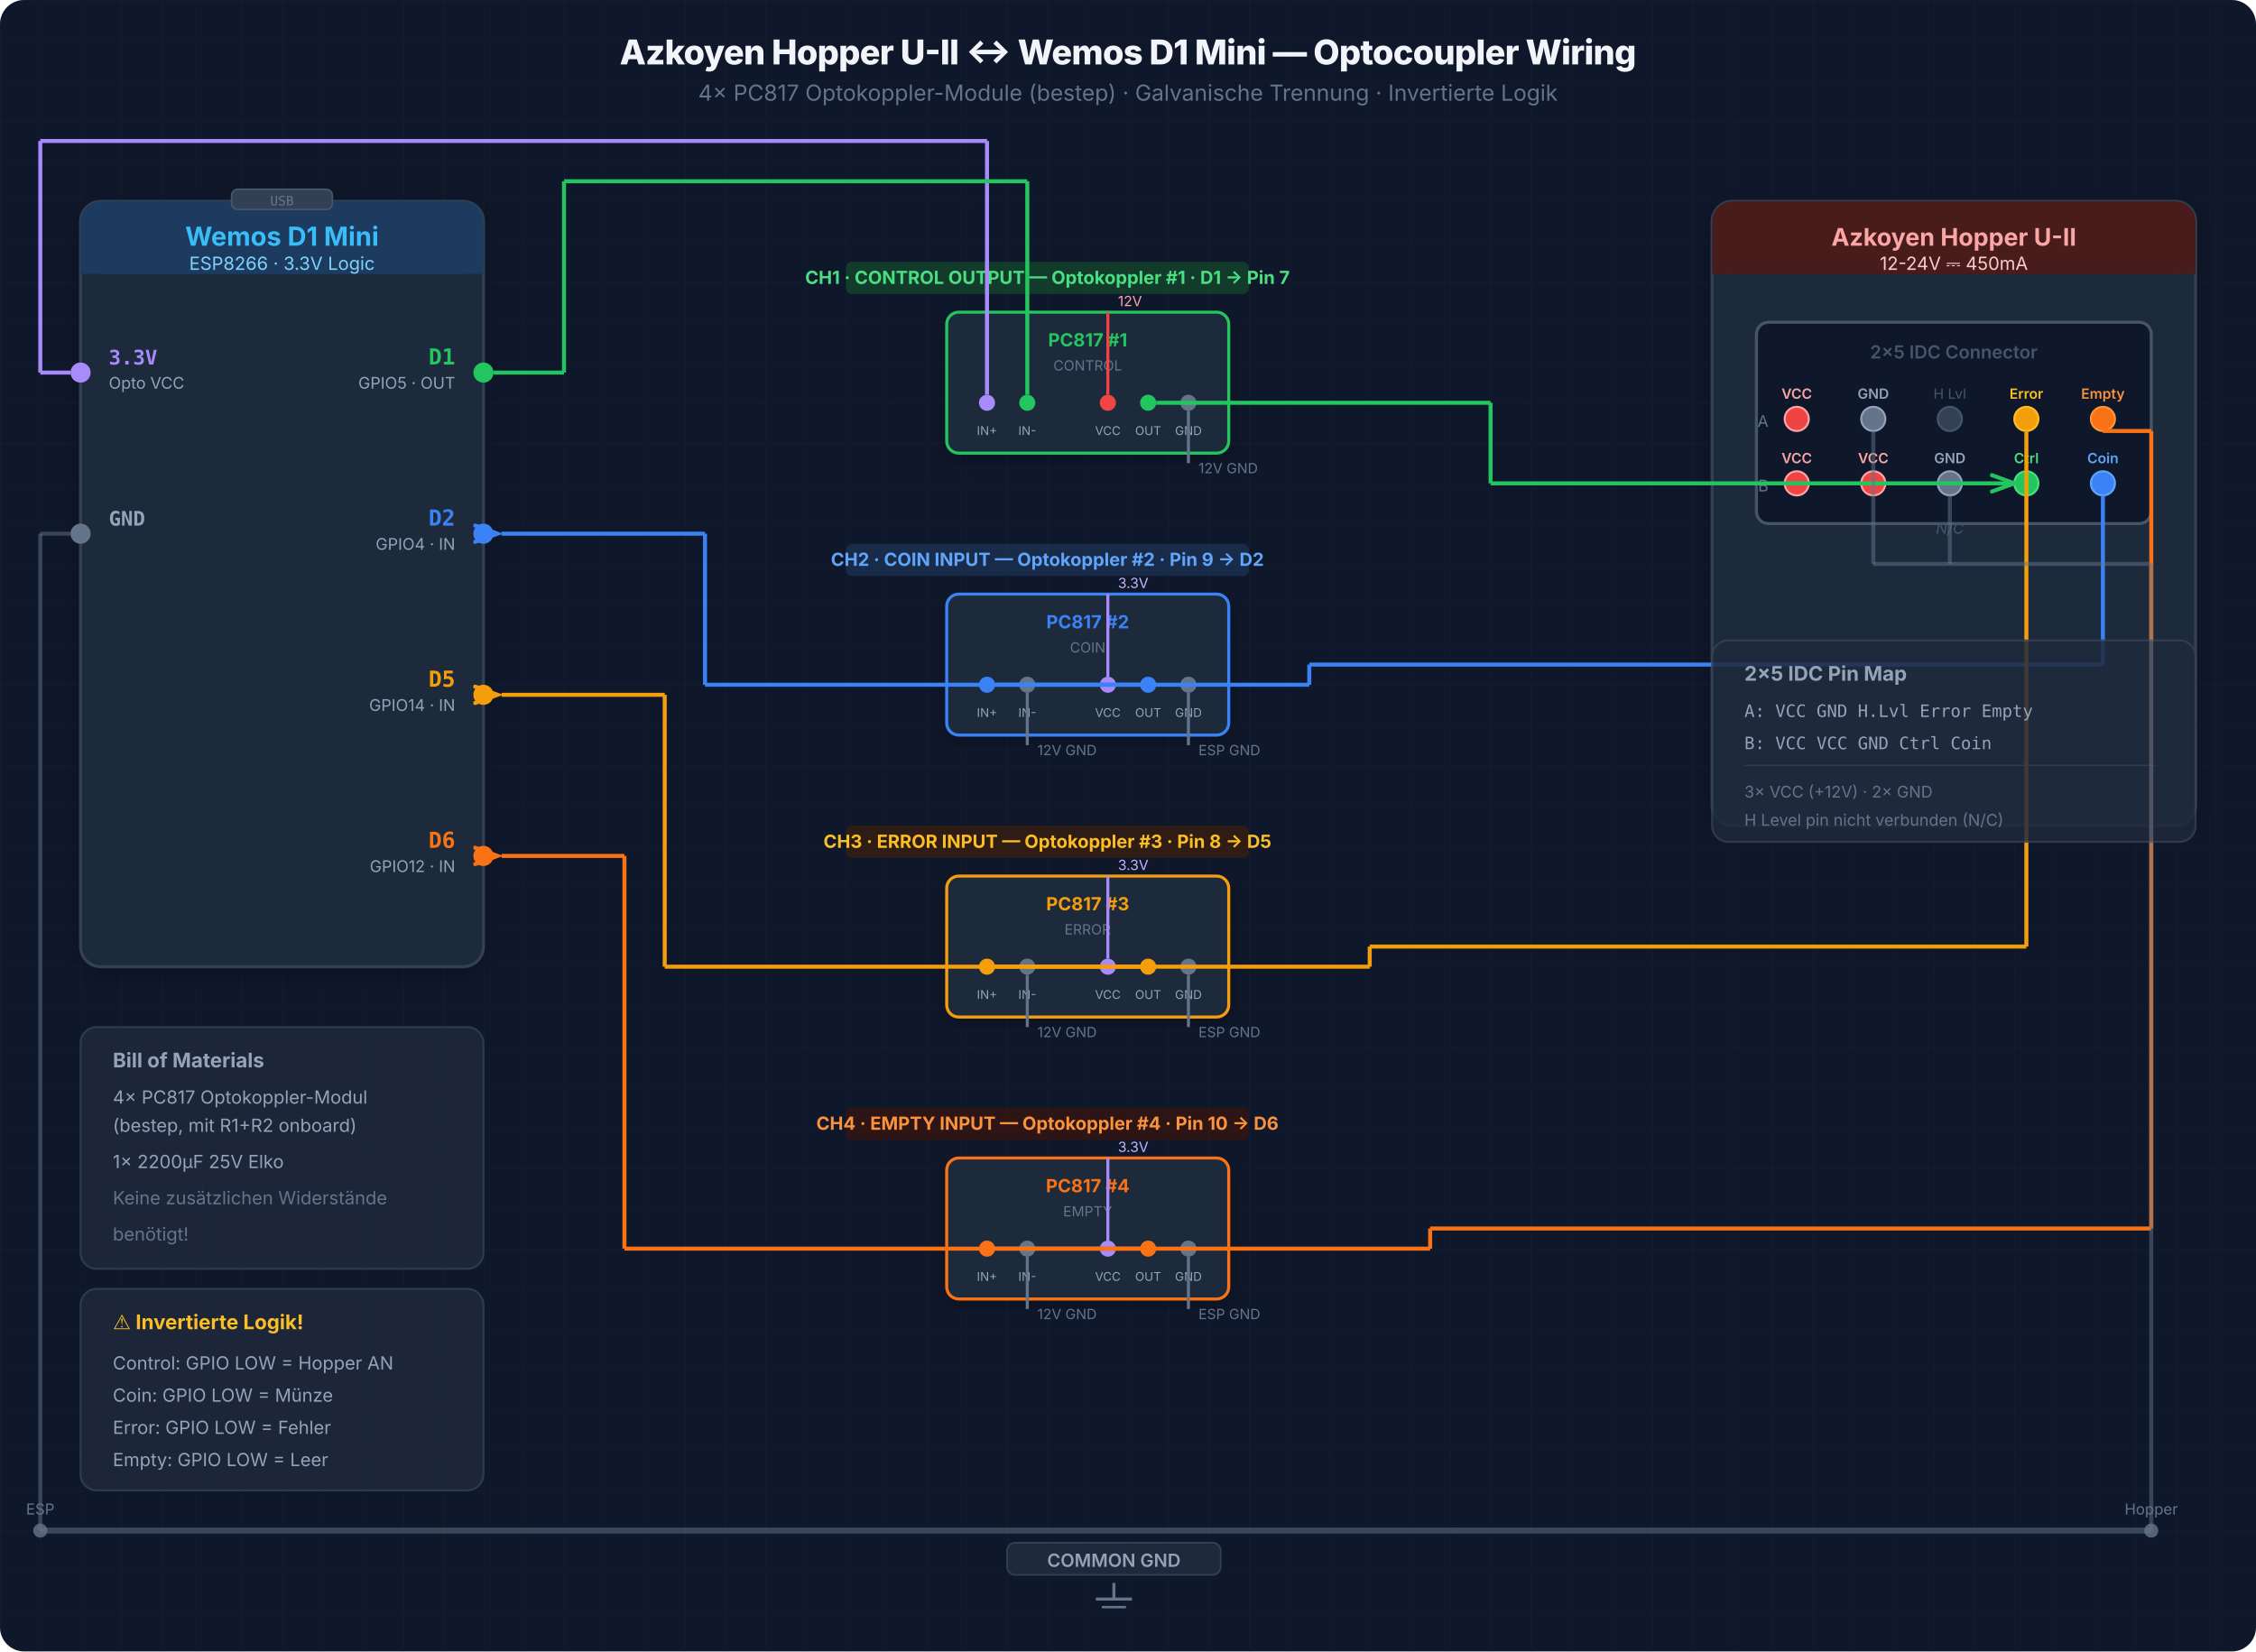
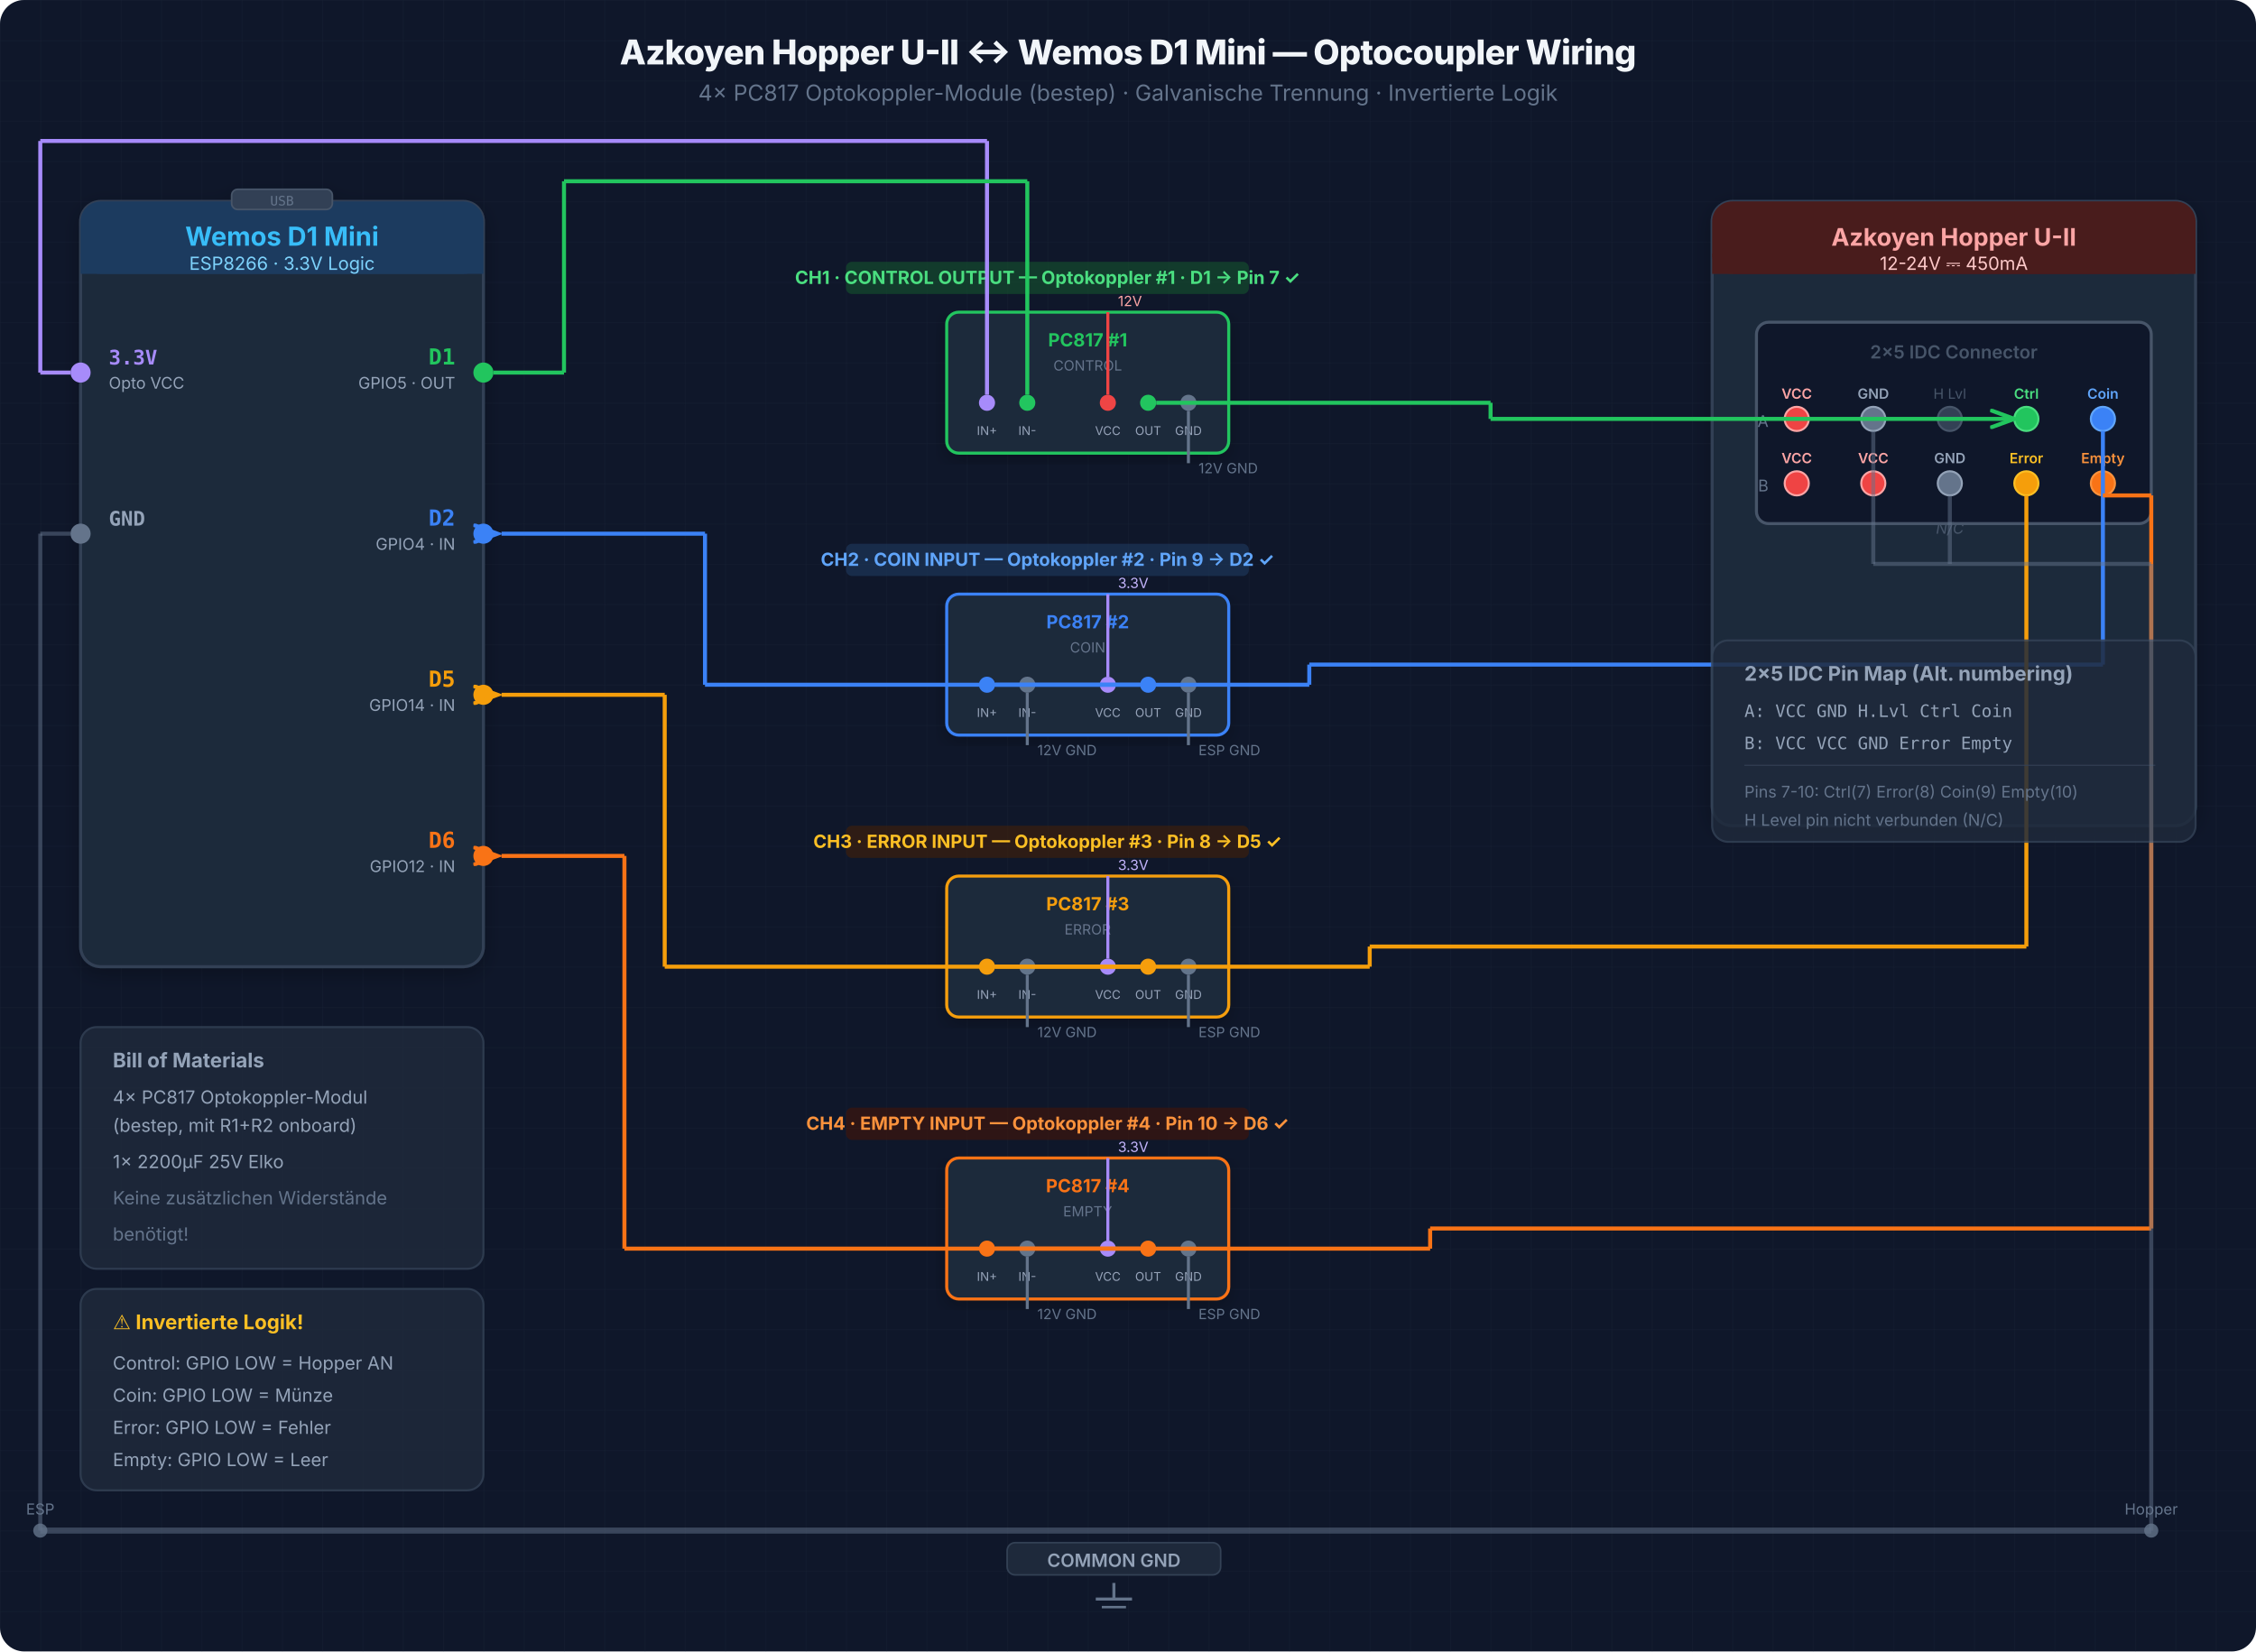
<svg xmlns="http://www.w3.org/2000/svg" viewBox="0 0 1120 820" width="1120" height="820" font-family="Inter, system-ui, -apple-system, sans-serif">
  <defs>
    <filter id="shadow" x="-4%" y="-4%" width="108%" height="112%">
      <feDropShadow dx="0" dy="3" stdDeviation="5" flood-color="#000" flood-opacity="0.25" />
    </filter>
    <marker id="arr-grn" markerWidth="7" markerHeight="5" refX="6" refY="2.5" orient="auto">
      <path d="M0,0.3 L6,2.5 L0,4.7" fill="none" stroke="#22c55e" stroke-width="1" />
    </marker>
    <marker id="arr-blu-l" markerWidth="7" markerHeight="5" refX="0" refY="2.5" orient="auto">
      <path d="M7,0.3 L1,2.5 L7,4.7" fill="none" stroke="#3b82f6" stroke-width="1" />
    </marker>
    <marker id="arr-amb-l" markerWidth="7" markerHeight="5" refX="0" refY="2.5" orient="auto">
      <path d="M7,0.3 L1,2.5 L7,4.7" fill="none" stroke="#f59e0b" stroke-width="1" />
    </marker>
    <marker id="arr-org-l" markerWidth="7" markerHeight="5" refX="0" refY="2.5" orient="auto">
      <path d="M7,0.3 L1,2.5 L7,4.7" fill="none" stroke="#f97316" stroke-width="1" />
    </marker>
  </defs>
  <rect width="1120" height="820" rx="12" fill="#0f172a" />
  <pattern id="grid" width="20" height="20" patternUnits="userSpaceOnUse">
    <path d="M20,0 L0,0 0,20" fill="none" stroke="#1e293b" stroke-width="0.4" />
  </pattern>
  <rect width="1120" height="820" fill="url(#grid)" opacity="0.5" rx="12" />
  <text x="560" y="32" text-anchor="middle" font-size="17" font-weight="800" fill="#f1f5f9" letter-spacing="-0.3">Azkoyen Hopper U-II ↔ Wemos D1 Mini — Optocoupler Wiring</text>
  <text x="560" y="50" text-anchor="middle" font-size="11" fill="#64748b">4× PC817 Optokoppler-Module (bestep) · Galvanische Trennung · Invertierte Logik</text>
  <g filter="url(#shadow)">
    <rect x="40" y="100" width="200" height="380" rx="10" fill="#1e293b" stroke="#334155" stroke-width="1.5" />
    <rect x="40" y="100" width="200" height="36" rx="10" fill="#1e3a5f" />
    <rect x="40" y="126" width="200" height="10" fill="#1e3a5f" />
    <text x="140" y="122" text-anchor="middle" font-size="13" font-weight="700" fill="#38bdf8">Wemos D1 Mini</text>
    <text x="140" y="134" text-anchor="middle" font-size="9" fill="#7dd3fc">ESP8266 · 3.3V Logic</text>
    <rect x="115" y="94" width="50" height="10" rx="3" fill="#334155" stroke="#475569" stroke-width="0.8" />
    <text x="140" y="102" text-anchor="middle" font-size="6.5" fill="#64748b" font-family="monospace">USB</text>
  </g>
  <circle cx="240" cy="185" r="5" fill="#22c55e" />
  <text x="226" y="181" text-anchor="end" font-size="11" font-weight="600" fill="#22c55e" font-family="monospace">D1</text>
  <text x="226" y="193" text-anchor="end" font-size="8" fill="#94a3b8">GPIO5 · OUT</text>
  <circle cx="240" cy="265" r="5" fill="#3b82f6" />
  <text x="226" y="261" text-anchor="end" font-size="11" font-weight="600" fill="#3b82f6" font-family="monospace">D2</text>
  <text x="226" y="273" text-anchor="end" font-size="8" fill="#94a3b8">GPIO4 · IN</text>
  <circle cx="240" cy="345" r="5" fill="#f59e0b" />
  <text x="226" y="341" text-anchor="end" font-size="11" font-weight="600" fill="#f59e0b" font-family="monospace">D5</text>
  <text x="226" y="353" text-anchor="end" font-size="8" fill="#94a3b8">GPIO14 · IN</text>
  <circle cx="240" cy="425" r="5" fill="#f97316" />
  <text x="226" y="421" text-anchor="end" font-size="11" font-weight="600" fill="#f97316" font-family="monospace">D6</text>
  <text x="226" y="433" text-anchor="end" font-size="8" fill="#94a3b8">GPIO12 · IN</text>
  <circle cx="40" cy="185" r="5" fill="#a78bfa" />
  <text x="54" y="181" font-size="10" font-weight="600" fill="#a78bfa" font-family="monospace">3.3V</text>
  <text x="54" y="193" font-size="8" fill="#94a3b8">Opto VCC</text>
  <circle cx="40" cy="265" r="5" fill="#64748b" />
  <text x="54" y="261" font-size="10" font-weight="600" fill="#94a3b8" font-family="monospace">GND</text>
  <g filter="url(#shadow)">
    <rect x="850" y="100" width="240" height="310" rx="10" fill="#1e293b" stroke="#334155" stroke-width="1.5" />
    <rect x="850" y="100" width="240" height="36" rx="10" fill="#4a1d1d" />
    <rect x="850" y="126" width="240" height="10" fill="#4a1d1d" />
    <text x="970" y="122" text-anchor="middle" font-size="12" font-weight="700" fill="#fca5a5">Azkoyen Hopper U-II</text>
    <text x="970" y="134" text-anchor="middle" font-size="9" fill="#fecaca">12-24V ⎓ 450mA</text>
  </g>
  <rect x="872" y="160" width="196" height="100" rx="6" fill="#0f172a" stroke="#475569" stroke-width="1.5" />
  <text x="970" y="178" text-anchor="middle" font-size="9" font-weight="600" fill="#475569">2×5 IDC Connector</text>
  <circle cx="892" cy="208" r="6" fill="#ef4444" stroke="#fca5a5" stroke-width="1" />
  <text x="892" y="198" text-anchor="middle" font-size="7" font-weight="600" fill="#fca5a5">VCC</text>
  <circle cx="930" cy="208" r="6" fill="#64748b" stroke="#94a3b8" stroke-width="1" />
  <text x="930" y="198" text-anchor="middle" font-size="7" font-weight="600" fill="#94a3b8">GND</text>
  <circle cx="968" cy="208" r="6" fill="#334155" stroke="#475569" stroke-width="1" />
  <text x="968" y="198" text-anchor="middle" font-size="7" fill="#475569">H Lvl</text>
-   <circle cx="1006" cy="208" r="6" fill="#f59e0b" stroke="#fbbf24" stroke-width="1" />
-   <text x="1006" y="198" text-anchor="middle" font-size="7" font-weight="600" fill="#fbbf24">Error</text>
-   <circle cx="1044" cy="208" r="6" fill="#f97316" stroke="#fb923c" stroke-width="1" />
-   <text x="1044" y="198" text-anchor="middle" font-size="7" font-weight="600" fill="#fb923c">Empty</text>
+   <circle cx="1006" cy="208" r="6" fill="#22c55e" stroke="#4ade80" stroke-width="1" />
+   <text x="1006" y="198" text-anchor="middle" font-size="7" font-weight="600" fill="#4ade80">Ctrl</text>
+   <circle cx="1044" cy="208" r="6" fill="#3b82f6" stroke="#60a5fa" stroke-width="1" />
+   <text x="1044" y="198" text-anchor="middle" font-size="7" font-weight="600" fill="#60a5fa">Coin</text>
  <circle cx="892" cy="240" r="6" fill="#ef4444" stroke="#fca5a5" stroke-width="1" />
  <text x="892" y="230" text-anchor="middle" font-size="7" font-weight="600" fill="#fca5a5">VCC</text>
  <circle cx="930" cy="240" r="6" fill="#ef4444" stroke="#fca5a5" stroke-width="1" />
  <text x="930" y="230" text-anchor="middle" font-size="7" font-weight="600" fill="#fca5a5">VCC</text>
  <circle cx="968" cy="240" r="6" fill="#64748b" stroke="#94a3b8" stroke-width="1" />
  <text x="968" y="230" text-anchor="middle" font-size="7" font-weight="600" fill="#94a3b8">GND</text>
-   <circle cx="1006" cy="240" r="6" fill="#22c55e" stroke="#4ade80" stroke-width="1" />
-   <text x="1006" y="230" text-anchor="middle" font-size="7" font-weight="600" fill="#4ade80">Ctrl</text>
-   <circle cx="1044" cy="240" r="6" fill="#3b82f6" stroke="#60a5fa" stroke-width="1" />
-   <text x="1044" y="230" text-anchor="middle" font-size="7" font-weight="600" fill="#60a5fa">Coin</text>
+   <circle cx="1006" cy="240" r="6" fill="#f59e0b" stroke="#fbbf24" stroke-width="1" />
+   <text x="1006" y="230" text-anchor="middle" font-size="7" font-weight="600" fill="#fbbf24">Error</text>
+   <circle cx="1044" cy="240" r="6" fill="#f97316" stroke="#fb923c" stroke-width="1" />
+   <text x="1044" y="230" text-anchor="middle" font-size="7" font-weight="600" fill="#fb923c">Empty</text>
  <text x="878" y="212" text-anchor="end" font-size="8" fill="#64748b">A</text>
  <text x="878" y="244" text-anchor="end" font-size="8" fill="#64748b">B</text>
  <text x="968" y="265" text-anchor="middle" font-size="7.5" fill="#475569" font-style="italic">N/C</text>
  <rect x="420" y="130" width="200" height="16" rx="3" fill="#14532d" opacity="0.6" />
-   <text x="520" y="141" text-anchor="middle" font-size="9" font-weight="700" fill="#4ade80">CH1 · CONTROL OUTPUT — Optokoppler #1 · D1 → Pin 7</text>
+   <text x="520" y="141" text-anchor="middle" font-size="9" font-weight="700" fill="#4ade80">CH1 · CONTROL OUTPUT — Optokoppler #1 · D1 → Pin 7 ✓</text>
  <g filter="url(#shadow)">
    <rect x="470" y="155" width="140" height="70" rx="6" fill="#1e293b" stroke="#22c55e" stroke-width="1.5" />
    <text x="540" y="172" text-anchor="middle" font-size="9" font-weight="700" fill="#22c55e">PC817 #1</text>
    <text x="540" y="184" text-anchor="middle" font-size="7" fill="#64748b">CONTROL</text>
    <circle cx="490" cy="200" r="4" fill="#a78bfa" />
    <text x="490" y="216" text-anchor="middle" font-size="6" fill="#94a3b8">IN+</text>
    <circle cx="510" cy="200" r="4" fill="#22c55e" />
    <text x="510" y="216" text-anchor="middle" font-size="6" fill="#94a3b8">IN-</text>
    <circle cx="550" cy="200" r="4" fill="#ef4444" />
    <text x="550" y="216" text-anchor="middle" font-size="6" fill="#94a3b8">VCC</text>
    <circle cx="570" cy="200" r="4" fill="#22c55e" />
    <text x="570" y="216" text-anchor="middle" font-size="6" fill="#94a3b8">OUT</text>
    <circle cx="590" cy="200" r="4" fill="#64748b" />
    <text x="590" y="216" text-anchor="middle" font-size="6" fill="#94a3b8">GND</text>
  </g>
  <line x1="35" y1="185" x2="20" y2="185" stroke="#a78bfa" stroke-width="2" />
  <line x1="20" y1="185" x2="20" y2="70" stroke="#a78bfa" stroke-width="2" />
  <line x1="20" y1="70" x2="490" y2="70" stroke="#a78bfa" stroke-width="2" />
  <line x1="490" y1="70" x2="490" y2="196" stroke="#a78bfa" stroke-width="2" />
  <line x1="245" y1="185" x2="280" y2="185" stroke="#22c55e" stroke-width="2" />
  <line x1="280" y1="185" x2="280" y2="90" stroke="#22c55e" stroke-width="2" />
  <line x1="280" y1="90" x2="510" y2="90" stroke="#22c55e" stroke-width="2" />
  <line x1="510" y1="90" x2="510" y2="196" stroke="#22c55e" stroke-width="2" />
  <line x1="550" y1="196" x2="550" y2="155" stroke="#ef4444" stroke-width="1.5" />
  <text x="555" y="152" font-size="7" fill="#fca5a5">12V</text>
  <line x1="574" y1="200" x2="740" y2="200" stroke="#22c55e" stroke-width="2" />
-   <line x1="740" y1="200" x2="740" y2="240" stroke="#22c55e" stroke-width="2" />
-   <line x1="740" y1="240" x2="1000" y2="240" stroke="#22c55e" stroke-width="2" marker-end="url(#arr-grn)" />
+   <line x1="740" y1="200" x2="740" y2="208" stroke="#22c55e" stroke-width="2" />
+   <line x1="740" y1="208" x2="1000" y2="208" stroke="#22c55e" stroke-width="2" marker-end="url(#arr-grn)" />
  <line x1="590" y1="204" x2="590" y2="230" stroke="#64748b" stroke-width="1.5" />
  <text x="595" y="235" font-size="7" fill="#64748b">12V GND</text>
  <rect x="420" y="270" width="200" height="16" rx="3" fill="#1e3a5f" opacity="0.6" />
-   <text x="520" y="281" text-anchor="middle" font-size="9" font-weight="700" fill="#60a5fa">CH2 · COIN INPUT — Optokoppler #2 · Pin 9 → D2</text>
+   <text x="520" y="281" text-anchor="middle" font-size="9" font-weight="700" fill="#60a5fa">CH2 · COIN INPUT — Optokoppler #2 · Pin 9 → D2 ✓</text>
  <g filter="url(#shadow)">
    <rect x="470" y="295" width="140" height="70" rx="6" fill="#1e293b" stroke="#3b82f6" stroke-width="1.5" />
    <text x="540" y="312" text-anchor="middle" font-size="9" font-weight="700" fill="#3b82f6">PC817 #2</text>
    <text x="540" y="324" text-anchor="middle" font-size="7" fill="#64748b">COIN</text>
    <circle cx="490" cy="340" r="4" fill="#3b82f6" />
    <text x="490" y="356" text-anchor="middle" font-size="6" fill="#94a3b8">IN+</text>
    <circle cx="510" cy="340" r="4" fill="#64748b" />
    <text x="510" y="356" text-anchor="middle" font-size="6" fill="#94a3b8">IN-</text>
    <circle cx="550" cy="340" r="4" fill="#a78bfa" />
    <text x="550" y="356" text-anchor="middle" font-size="6" fill="#94a3b8">VCC</text>
    <circle cx="570" cy="340" r="4" fill="#3b82f6" />
    <text x="570" y="356" text-anchor="middle" font-size="6" fill="#94a3b8">OUT</text>
    <circle cx="590" cy="340" r="4" fill="#64748b" />
    <text x="590" y="356" text-anchor="middle" font-size="6" fill="#94a3b8">GND</text>
  </g>
-   <line x1="1044" y1="246" x2="1044" y2="330" stroke="#3b82f6" stroke-width="2" />
+   <line x1="1044" y1="214" x2="1044" y2="330" stroke="#3b82f6" stroke-width="2" />
  <line x1="1044" y1="330" x2="650" y2="330" stroke="#3b82f6" stroke-width="2" />
  <line x1="650" y1="330" x2="650" y2="340" stroke="#3b82f6" stroke-width="2" />
  <line x1="650" y1="340" x2="494" y2="340" stroke="#3b82f6" stroke-width="2" />
  <line x1="510" y1="344" x2="510" y2="370" stroke="#64748b" stroke-width="1.5" />
  <text x="515" y="375" font-size="7" fill="#64748b">12V GND</text>
  <line x1="550" y1="336" x2="550" y2="295" stroke="#a78bfa" stroke-width="1.5" />
  <text x="555" y="292" font-size="7" fill="#c4b5fd">3.3V</text>
  <line x1="566" y1="340" x2="350" y2="340" stroke="#3b82f6" stroke-width="2" />
  <line x1="350" y1="340" x2="350" y2="265" stroke="#3b82f6" stroke-width="2" />
  <line x1="350" y1="265" x2="249" y2="265" stroke="#3b82f6" stroke-width="2" marker-end="url(#arr-blu-l)" />
  <line x1="590" y1="344" x2="590" y2="370" stroke="#64748b" stroke-width="1.5" />
  <text x="595" y="375" font-size="7" fill="#64748b">ESP GND</text>
  <rect x="420" y="410" width="200" height="16" rx="3" fill="#422006" opacity="0.6" />
-   <text x="520" y="421" text-anchor="middle" font-size="9" font-weight="700" fill="#fbbf24">CH3 · ERROR INPUT — Optokoppler #3 · Pin 8 → D5</text>
+   <text x="520" y="421" text-anchor="middle" font-size="9" font-weight="700" fill="#fbbf24">CH3 · ERROR INPUT — Optokoppler #3 · Pin 8 → D5 ✓</text>
  <g filter="url(#shadow)">
    <rect x="470" y="435" width="140" height="70" rx="6" fill="#1e293b" stroke="#f59e0b" stroke-width="1.5" />
    <text x="540" y="452" text-anchor="middle" font-size="9" font-weight="700" fill="#f59e0b">PC817 #3</text>
    <text x="540" y="464" text-anchor="middle" font-size="7" fill="#64748b">ERROR</text>
    <circle cx="490" cy="480" r="4" fill="#f59e0b" />
    <text x="490" y="496" text-anchor="middle" font-size="6" fill="#94a3b8">IN+</text>
    <circle cx="510" cy="480" r="4" fill="#64748b" />
    <text x="510" y="496" text-anchor="middle" font-size="6" fill="#94a3b8">IN-</text>
    <circle cx="550" cy="480" r="4" fill="#a78bfa" />
    <text x="550" y="496" text-anchor="middle" font-size="6" fill="#94a3b8">VCC</text>
    <circle cx="570" cy="480" r="4" fill="#f59e0b" />
    <text x="570" y="496" text-anchor="middle" font-size="6" fill="#94a3b8">OUT</text>
    <circle cx="590" cy="480" r="4" fill="#64748b" />
    <text x="590" y="496" text-anchor="middle" font-size="6" fill="#94a3b8">GND</text>
  </g>
-   <line x1="1006" y1="214" x2="1006" y2="470" stroke="#f59e0b" stroke-width="2" />
+   <line x1="1006" y1="246" x2="1006" y2="470" stroke="#f59e0b" stroke-width="2" />
  <line x1="1006" y1="470" x2="680" y2="470" stroke="#f59e0b" stroke-width="2" />
  <line x1="680" y1="470" x2="680" y2="480" stroke="#f59e0b" stroke-width="2" />
  <line x1="680" y1="480" x2="494" y2="480" stroke="#f59e0b" stroke-width="2" />
  <line x1="510" y1="484" x2="510" y2="510" stroke="#64748b" stroke-width="1.5" />
  <text x="515" y="515" font-size="7" fill="#64748b">12V GND</text>
  <line x1="550" y1="476" x2="550" y2="435" stroke="#a78bfa" stroke-width="1.5" />
  <text x="555" y="432" font-size="7" fill="#c4b5fd">3.3V</text>
  <line x1="566" y1="480" x2="330" y2="480" stroke="#f59e0b" stroke-width="2" />
  <line x1="330" y1="480" x2="330" y2="345" stroke="#f59e0b" stroke-width="2" />
  <line x1="330" y1="345" x2="249" y2="345" stroke="#f59e0b" stroke-width="2" marker-end="url(#arr-amb-l)" />
  <line x1="590" y1="484" x2="590" y2="510" stroke="#64748b" stroke-width="1.5" />
  <text x="595" y="515" font-size="7" fill="#64748b">ESP GND</text>
  <rect x="420" y="550" width="200" height="16" rx="3" fill="#431407" opacity="0.6" />
-   <text x="520" y="561" text-anchor="middle" font-size="9" font-weight="700" fill="#fb923c">CH4 · EMPTY INPUT — Optokoppler #4 · Pin 10 → D6</text>
+   <text x="520" y="561" text-anchor="middle" font-size="9" font-weight="700" fill="#fb923c">CH4 · EMPTY INPUT — Optokoppler #4 · Pin 10 → D6 ✓</text>
  <g filter="url(#shadow)">
    <rect x="470" y="575" width="140" height="70" rx="6" fill="#1e293b" stroke="#f97316" stroke-width="1.5" />
    <text x="540" y="592" text-anchor="middle" font-size="9" font-weight="700" fill="#f97316">PC817 #4</text>
    <text x="540" y="604" text-anchor="middle" font-size="7" fill="#64748b">EMPTY</text>
    <circle cx="490" cy="620" r="4" fill="#f97316" />
    <text x="490" y="636" text-anchor="middle" font-size="6" fill="#94a3b8">IN+</text>
    <circle cx="510" cy="620" r="4" fill="#64748b" />
    <text x="510" y="636" text-anchor="middle" font-size="6" fill="#94a3b8">IN-</text>
    <circle cx="550" cy="620" r="4" fill="#a78bfa" />
    <text x="550" y="636" text-anchor="middle" font-size="6" fill="#94a3b8">VCC</text>
    <circle cx="570" cy="620" r="4" fill="#f97316" />
    <text x="570" y="636" text-anchor="middle" font-size="6" fill="#94a3b8">OUT</text>
    <circle cx="590" cy="620" r="4" fill="#64748b" />
    <text x="590" y="636" text-anchor="middle" font-size="6" fill="#94a3b8">GND</text>
  </g>
-   <line x1="1044" y1="214" x2="1068" y2="214" stroke="#f97316" stroke-width="2" />
-   <line x1="1068" y1="214" x2="1068" y2="610" stroke="#f97316" stroke-width="2" />
+   <line x1="1044" y1="246" x2="1068" y2="246" stroke="#f97316" stroke-width="2" />
+   <line x1="1068" y1="246" x2="1068" y2="610" stroke="#f97316" stroke-width="2" />
  <line x1="1068" y1="610" x2="710" y2="610" stroke="#f97316" stroke-width="2" />
  <line x1="710" y1="610" x2="710" y2="620" stroke="#f97316" stroke-width="2" />
  <line x1="710" y1="620" x2="494" y2="620" stroke="#f97316" stroke-width="2" />
  <line x1="510" y1="624" x2="510" y2="650" stroke="#64748b" stroke-width="1.5" />
  <text x="515" y="655" font-size="7" fill="#64748b">12V GND</text>
  <line x1="550" y1="616" x2="550" y2="575" stroke="#a78bfa" stroke-width="1.5" />
  <text x="555" y="572" font-size="7" fill="#c4b5fd">3.3V</text>
  <line x1="566" y1="620" x2="310" y2="620" stroke="#f97316" stroke-width="2" />
  <line x1="310" y1="620" x2="310" y2="425" stroke="#f97316" stroke-width="2" />
  <line x1="310" y1="425" x2="249" y2="425" stroke="#f97316" stroke-width="2" marker-end="url(#arr-org-l)" />
  <line x1="590" y1="624" x2="590" y2="650" stroke="#64748b" stroke-width="1.5" />
  <text x="595" y="655" font-size="7" fill="#64748b">ESP GND</text>
  <rect x="40" y="510" width="200" height="120" rx="8" fill="#1e293b" stroke="#334155" stroke-width="1" opacity="0.85" />
  <text x="56" y="530" font-size="10" font-weight="700" fill="#94a3b8">Bill of Materials</text>
  <text x="56" y="548" font-size="9" fill="#94a3b8">4× PC817 Optokoppler-Modul</text>
  <text x="56" y="562" font-size="9" fill="#94a3b8">   (bestep, mit R1+R2 onboard)</text>
  <text x="56" y="580" font-size="9" fill="#94a3b8">1× 2200µF 25V Elko</text>
  <text x="56" y="598" font-size="9" fill="#64748b">Keine zusätzlichen Widerstände</text>
  <text x="56" y="616" font-size="9" fill="#64748b">benötigt!</text>
  <rect x="40" y="640" width="200" height="100" rx="8" fill="#1e293b" stroke="#334155" stroke-width="1" opacity="0.85" />
  <text x="56" y="660" font-size="10" font-weight="700" fill="#fbbf24">⚠️ Invertierte Logik!</text>
  <text x="56" y="680" font-size="9" fill="#94a3b8">Control: GPIO LOW = Hopper AN</text>
  <text x="56" y="696" font-size="9" fill="#94a3b8">Coin:    GPIO LOW = Münze</text>
  <text x="56" y="712" font-size="9" fill="#94a3b8">Error:   GPIO LOW = Fehler</text>
  <text x="56" y="728" font-size="9" fill="#94a3b8">Empty:   GPIO LOW = Leer</text>
  <rect x="850" y="318" width="240" height="100" rx="8" fill="#1e293b" stroke="#334155" stroke-width="1" opacity="0.85" />
-   <text x="866" y="338" font-size="10" font-weight="700" fill="#94a3b8">2×5 IDC Pin Map</text>
-   <text x="866" y="356" font-size="8.5" fill="#94a3b8" font-family="monospace">A: VCC  GND  H.Lvl  Error  Empty</text>
-   <text x="866" y="372" font-size="8.5" fill="#94a3b8" font-family="monospace">B: VCC  VCC  GND    Ctrl   Coin</text>
+   <text x="866" y="338" font-size="10" font-weight="700" fill="#94a3b8">2×5 IDC Pin Map (Alt. numbering)</text>
+   <text x="866" y="356" font-size="8.5" fill="#94a3b8" font-family="monospace">A: VCC  GND  H.Lvl  Ctrl   Coin</text>
+   <text x="866" y="372" font-size="8.5" fill="#94a3b8" font-family="monospace">B: VCC  VCC  GND    Error  Empty</text>
  <line x1="866" y1="380" x2="1070" y2="380" stroke="#334155" stroke-width="0.5" />
-   <text x="866" y="396" font-size="8" fill="#64748b">3× VCC (+12V) · 2× GND</text>
+   <text x="866" y="396" font-size="8" fill="#64748b">Pins 7-10: Ctrl(7) Error(8) Coin(9) Empty(10)</text>
  <text x="866" y="410" font-size="8" fill="#64748b">H Level pin nicht verbunden (N/C)</text>
  <line x1="20" y1="760" x2="1068" y2="760" stroke="#64748b" stroke-width="3" opacity="0.5" />
  <circle cx="20" cy="760" r="3.5" fill="#64748b" opacity="0.8" />
  <circle cx="1068" cy="760" r="3.5" fill="#64748b" opacity="0.8" />
  <text x="20" y="752" text-anchor="middle" font-size="7.5" fill="#64748b">ESP</text>
  <text x="1068" y="752" text-anchor="middle" font-size="7.5" fill="#64748b">Hopper</text>
  <rect x="500" y="766" width="106" height="16" rx="4" fill="#1e293b" stroke="#334155" stroke-width="0.8" />
  <text x="553" y="778" text-anchor="middle" font-size="9" font-weight="600" fill="#94a3b8">COMMON GND</text>
  <line x1="553" y1="786" x2="553" y2="794" stroke="#64748b" stroke-width="1.5" />
  <line x1="544" y1="794" x2="562" y2="794" stroke="#64748b" stroke-width="1.5" />
  <line x1="547" y1="798" x2="559" y2="798" stroke="#64748b" stroke-width="1.2" />
  <line x1="35" y1="265" x2="20" y2="265" stroke="#64748b" stroke-width="2" opacity="0.5" />
  <line x1="20" y1="265" x2="20" y2="760" stroke="#64748b" stroke-width="2" opacity="0.5" />
  <line x1="930" y1="214" x2="930" y2="280" stroke="#64748b" stroke-width="2" opacity="0.5" />
  <line x1="968" y1="246" x2="968" y2="280" stroke="#64748b" stroke-width="2" opacity="0.5" />
  <line x1="930" y1="280" x2="1068" y2="280" stroke="#64748b" stroke-width="2" opacity="0.5" />
  <line x1="1068" y1="280" x2="1068" y2="760" stroke="#64748b" stroke-width="2" opacity="0.5" />
</svg>
